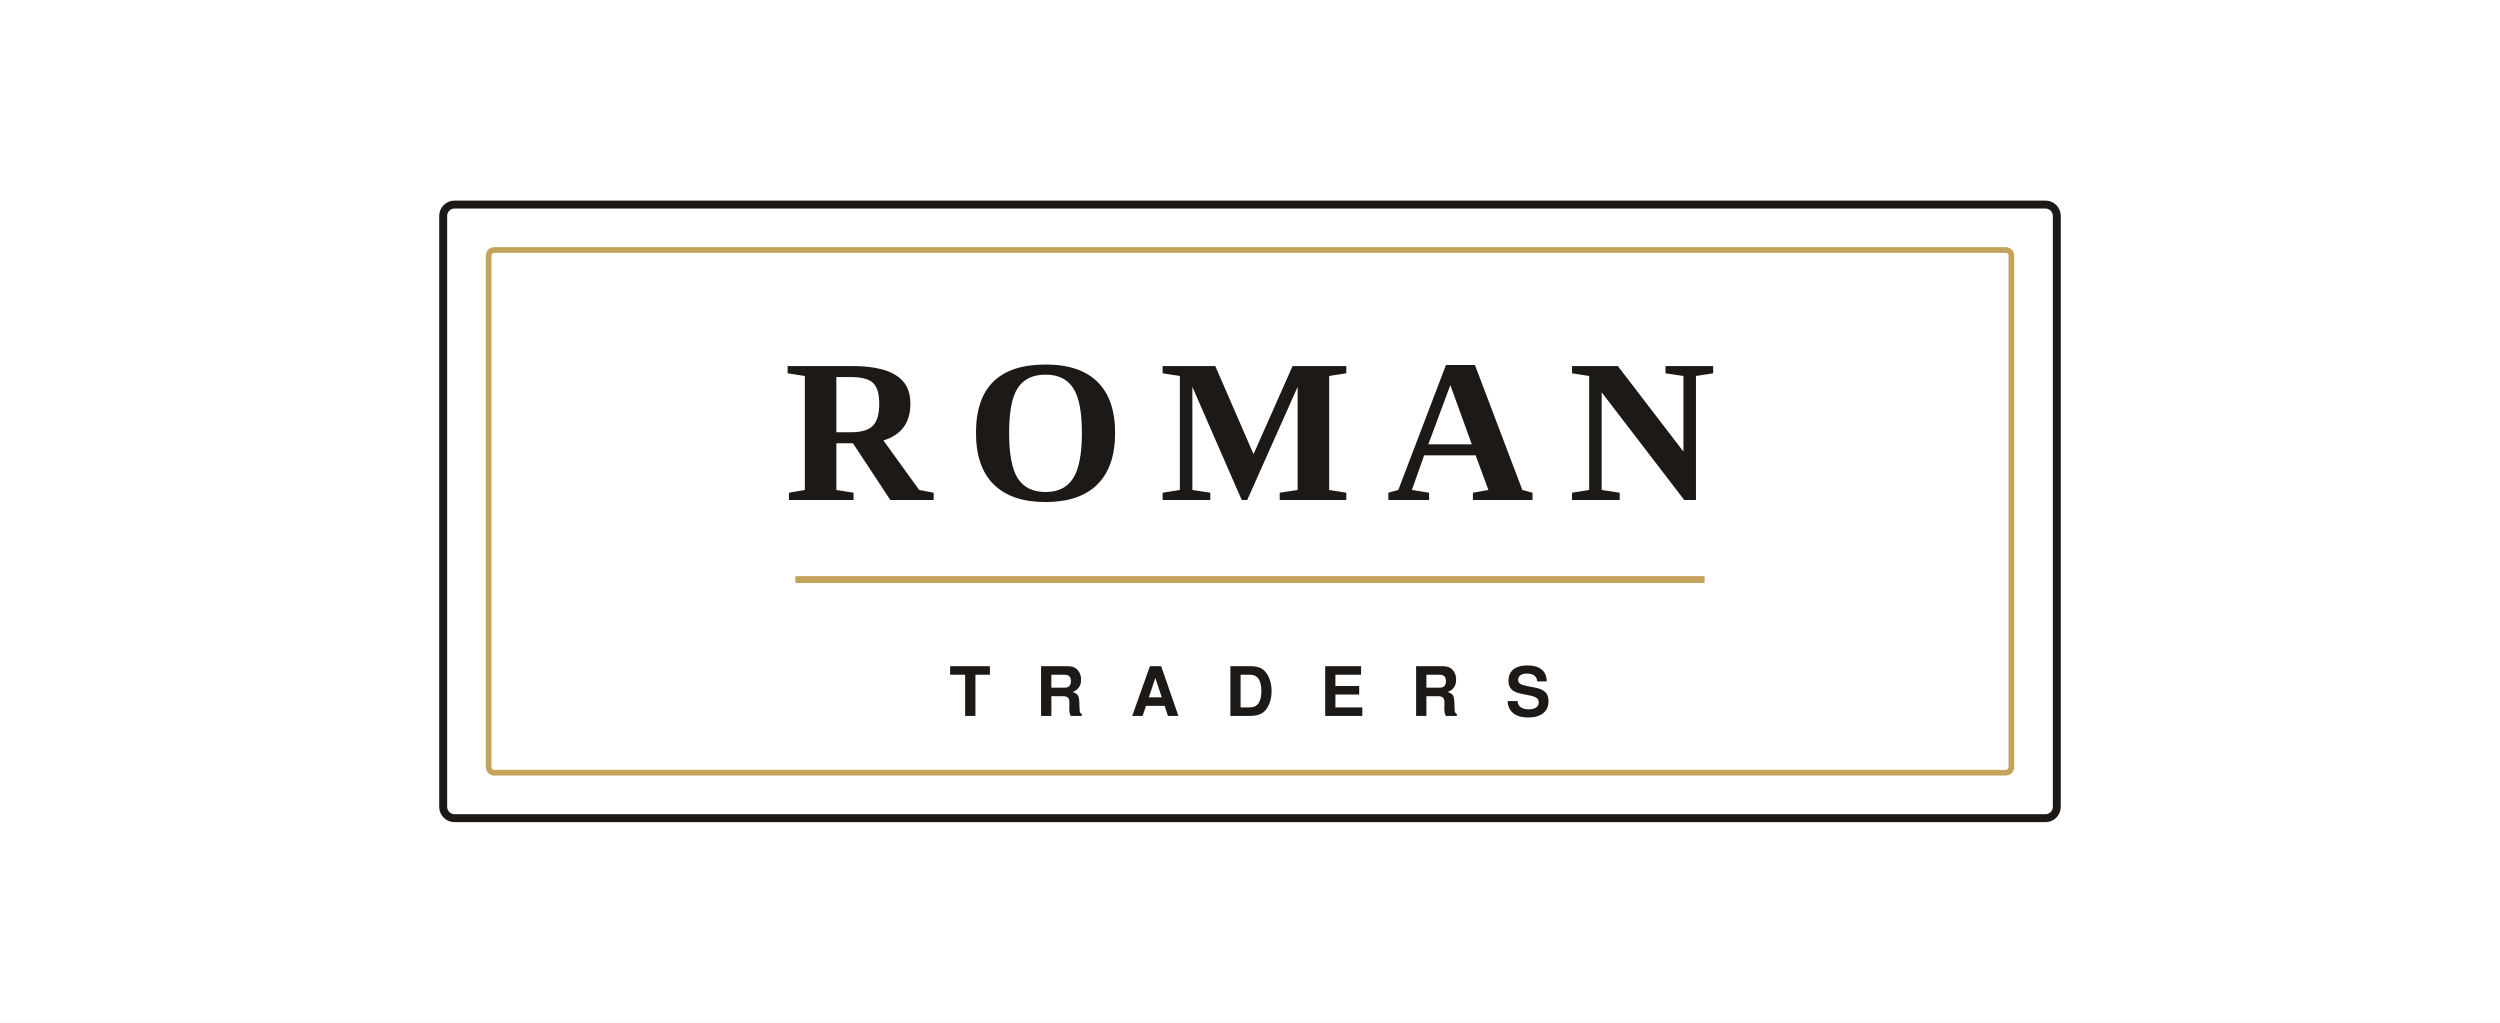
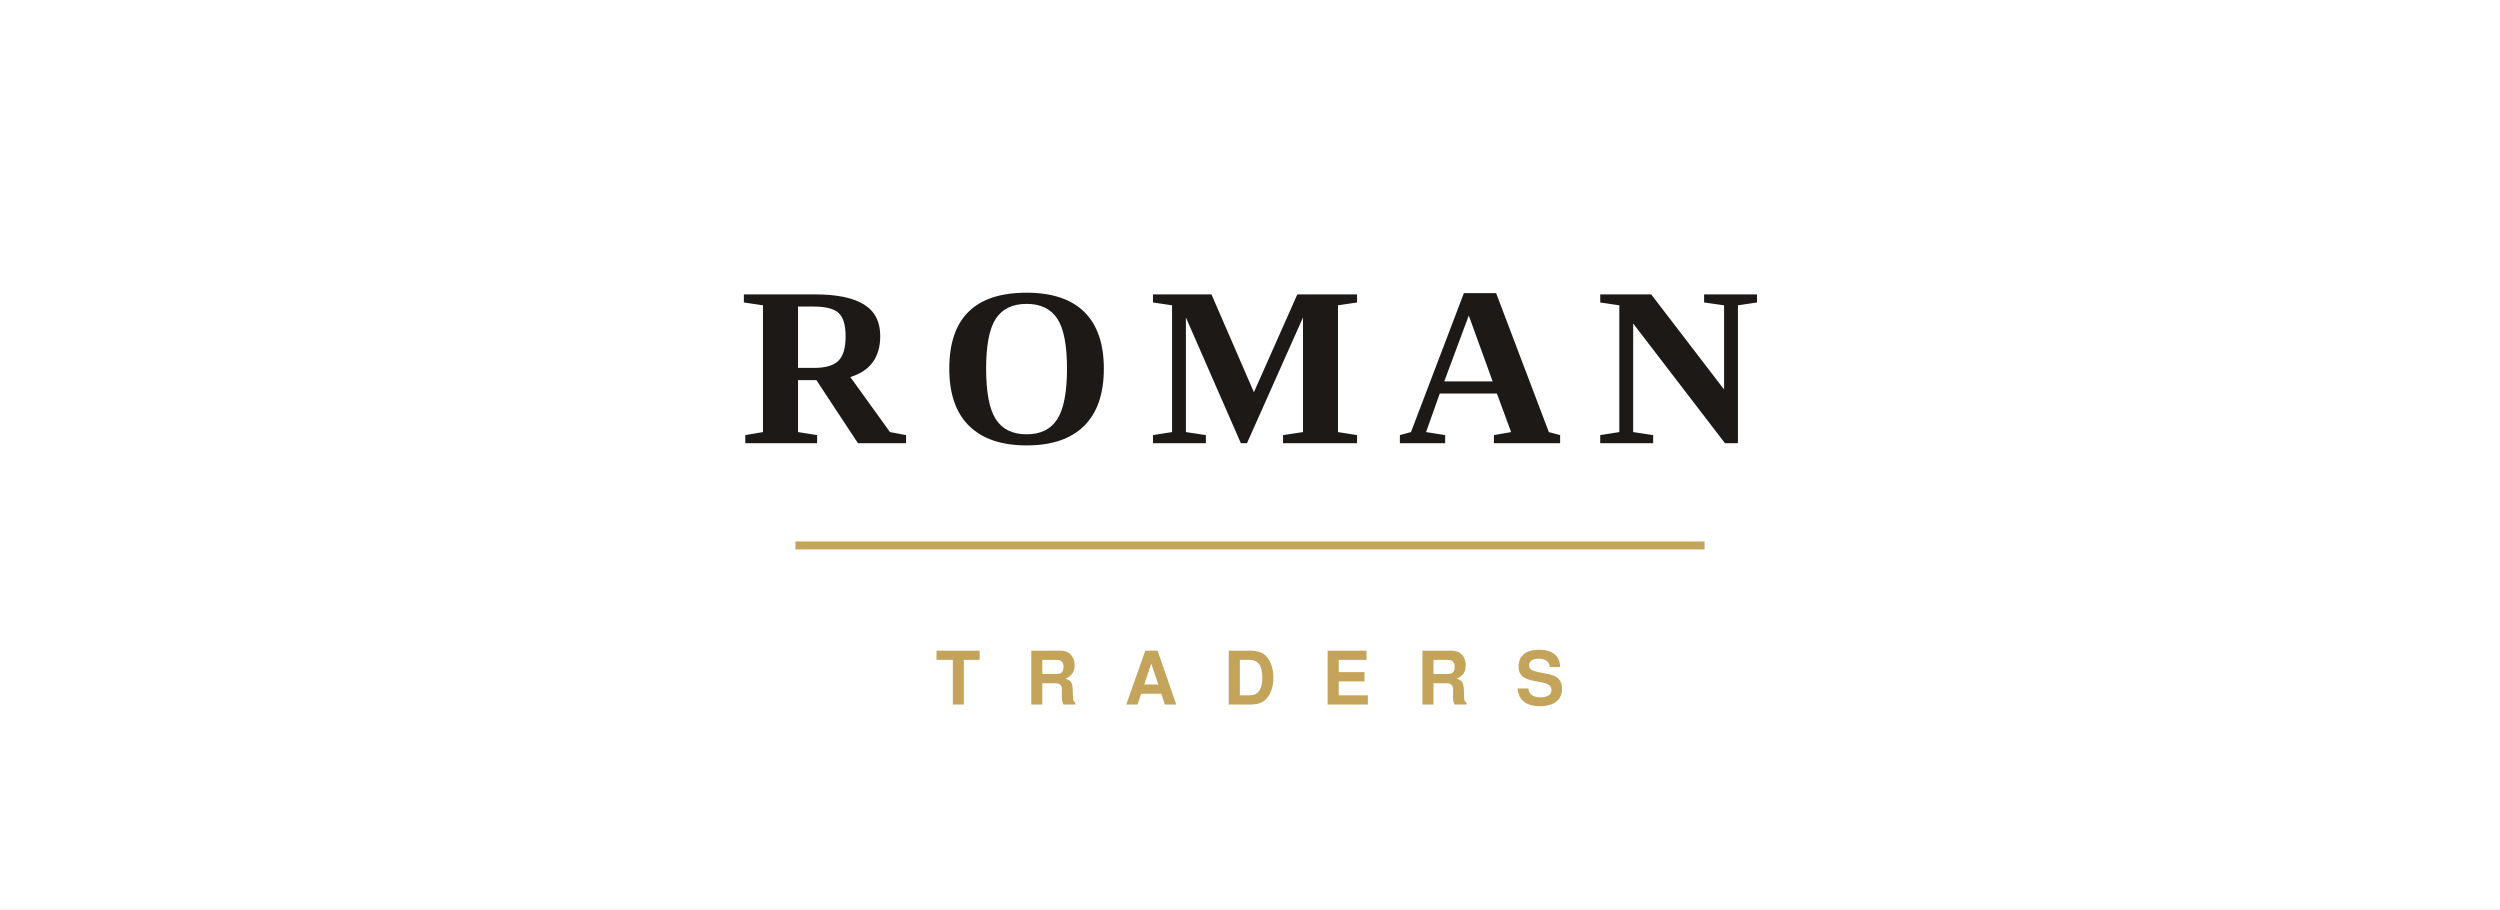
- <svg xmlns="http://www.w3.org/2000/svg" viewBox="0 0 440 180" role="img" aria-label="Roman Traders">
-   <rect width="440" height="180" fill="#ffffff" />
-   <rect x="78" y="36" width="284" height="108" rx="2" fill="none" stroke="#1c1917" stroke-width="1.4" />
-   <rect x="86" y="44" width="268" height="92" rx="1" fill="none" stroke="#c4a35a" stroke-width="1" />
-   <text x="220" y="88" text-anchor="middle" font-family="Georgia, 'Times New Roman', serif" font-size="36" font-weight="700" fill="#1c1917" letter-spacing="6">ROMAN</text>
-   <line x1="140" y1="102" x2="300" y2="102" stroke="#c4a35a" stroke-width="1.2" />
-   <text x="220" y="126" text-anchor="middle" font-family="'Segoe UI', Helvetica, Arial, sans-serif" font-size="12" font-weight="600" fill="#1c1917" letter-spacing="8">TRADERS</text>
+ <svg xmlns="http://www.w3.org/2000/svg" viewBox="0 0 440 160" role="img" aria-label="Roman Traders">
+   <rect width="440" height="160" fill="#ffffff" />
+   <text x="220" y="78" text-anchor="middle" font-family="Georgia, 'Times New Roman', serif" font-size="40" font-weight="700" fill="#1c1917" letter-spacing="6">ROMAN</text>
+   <line x1="140" y1="96" x2="300" y2="96" stroke="#c4a35a" stroke-width="1.4" />
+   <text x="220" y="124" text-anchor="middle" font-family="'Segoe UI', Helvetica, Arial, sans-serif" font-size="13" font-weight="600" fill="#c4a35a" letter-spacing="8">TRADERS</text>
</svg>
